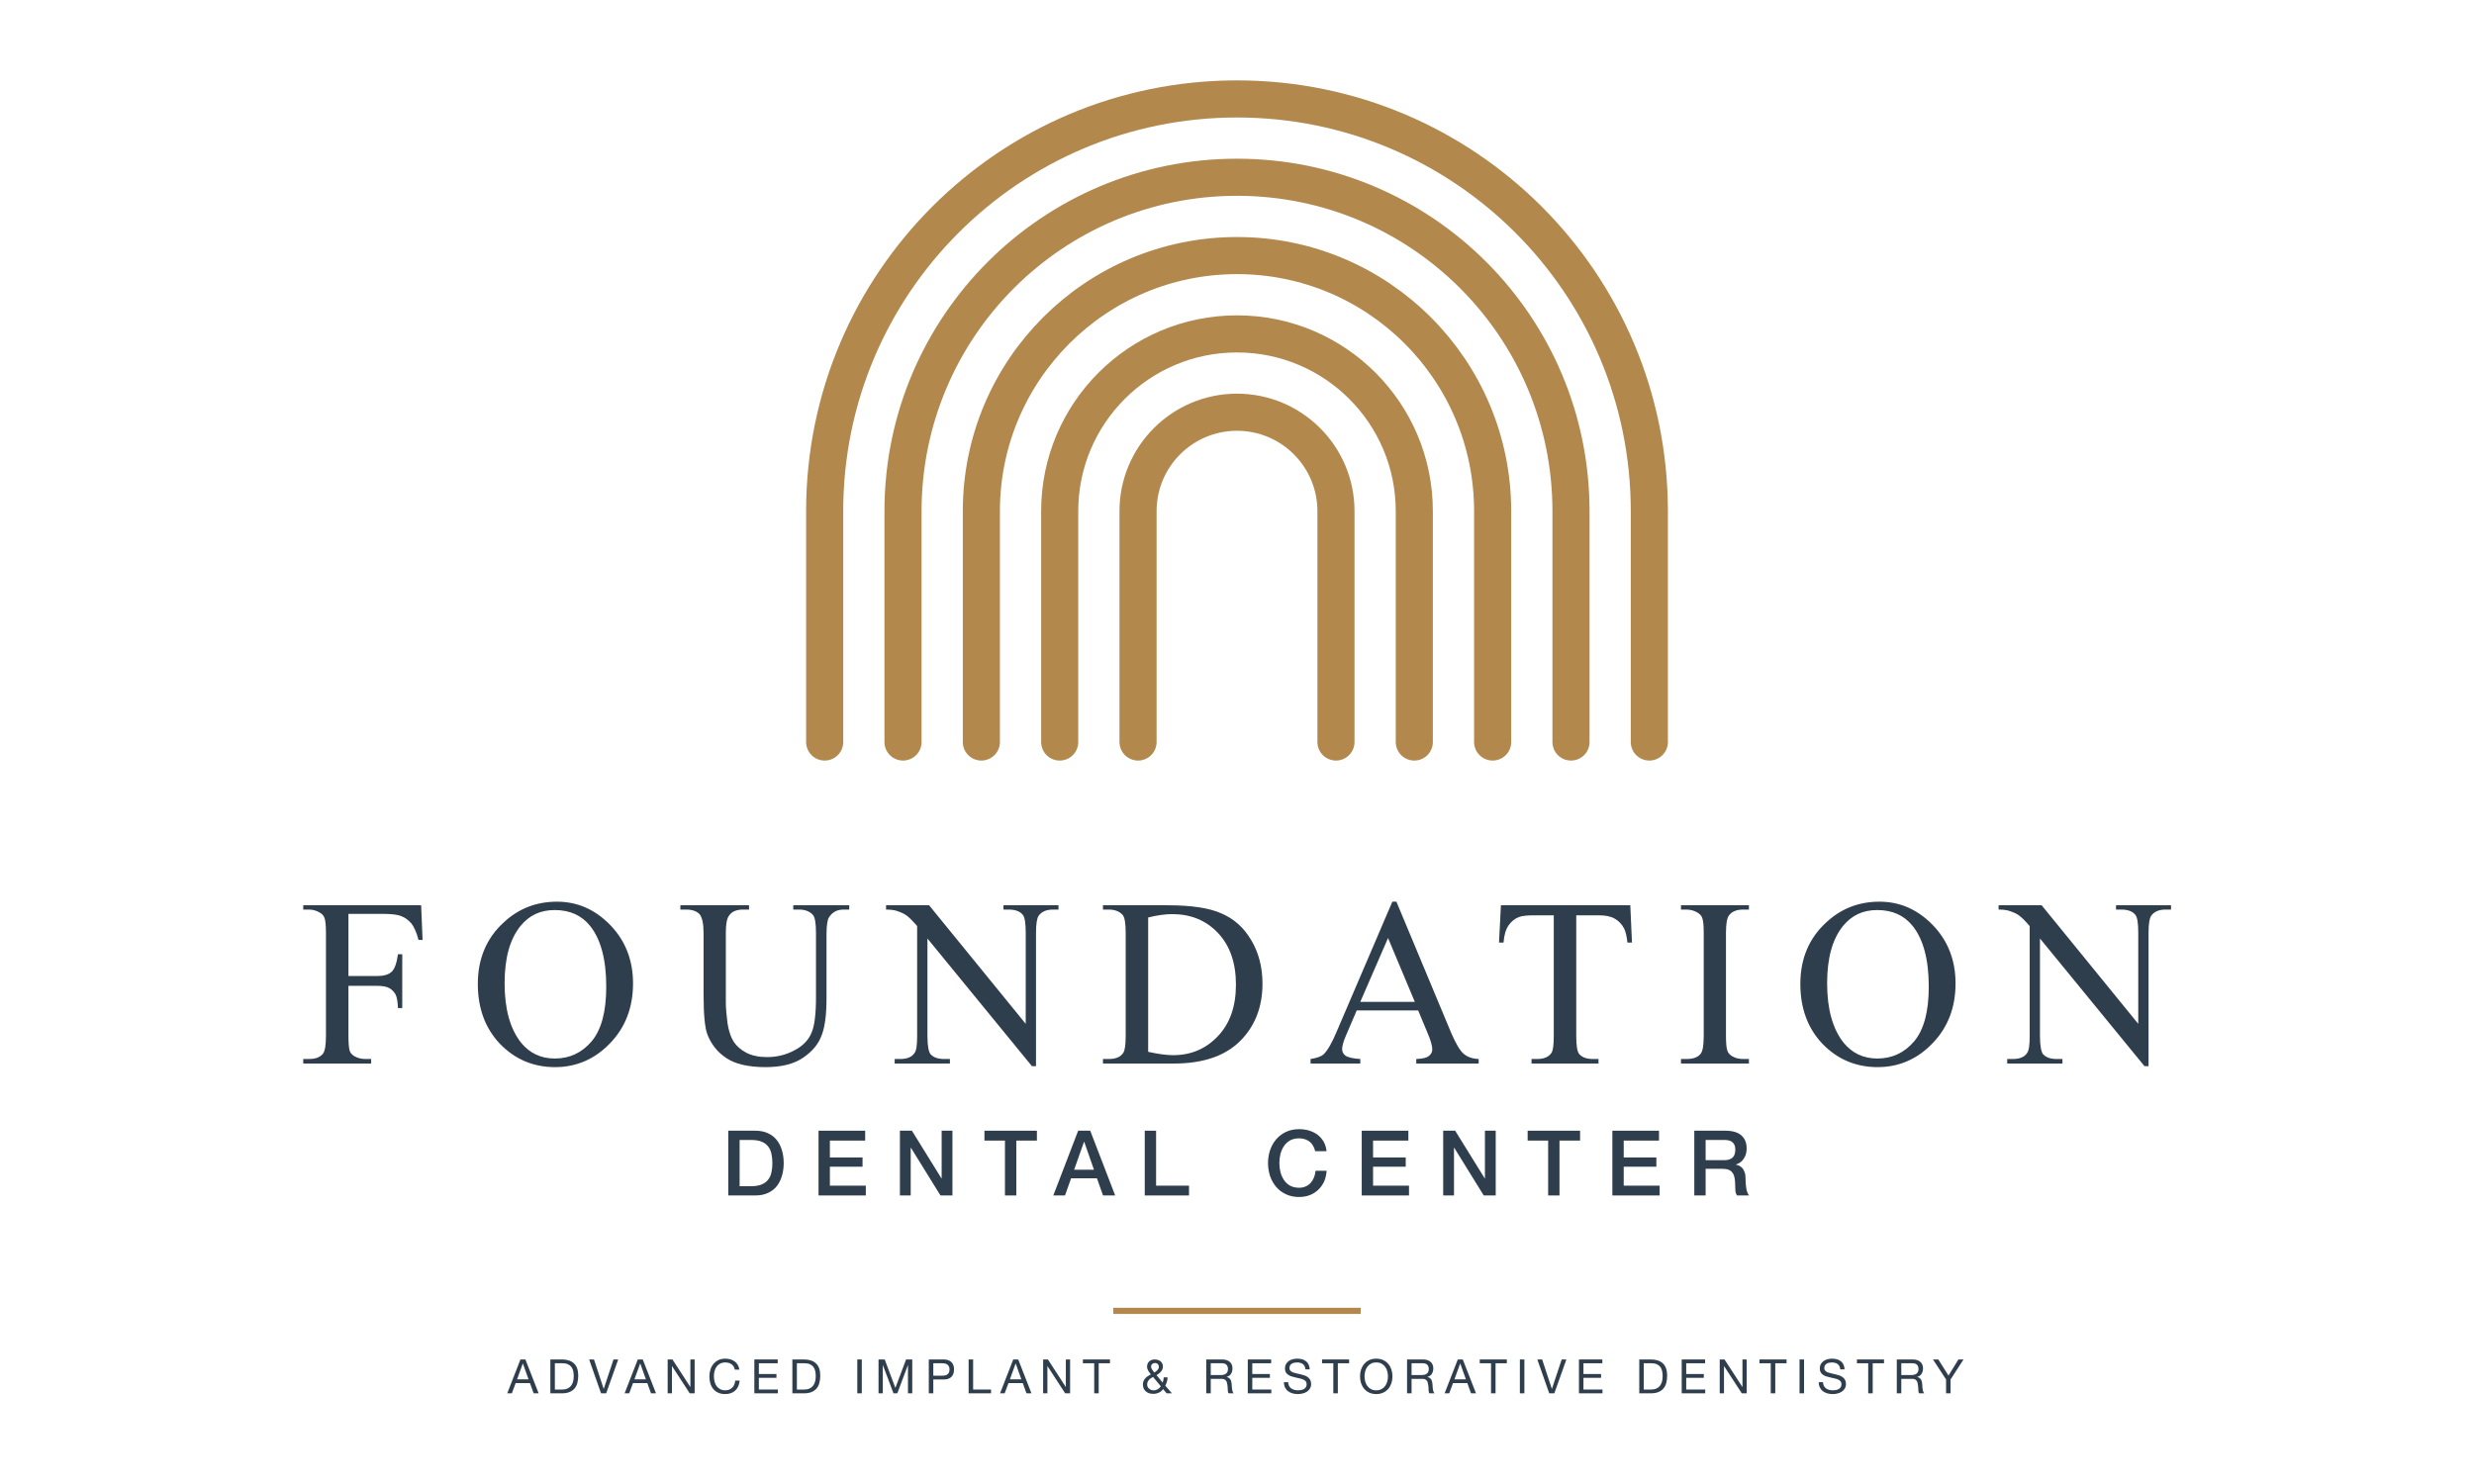
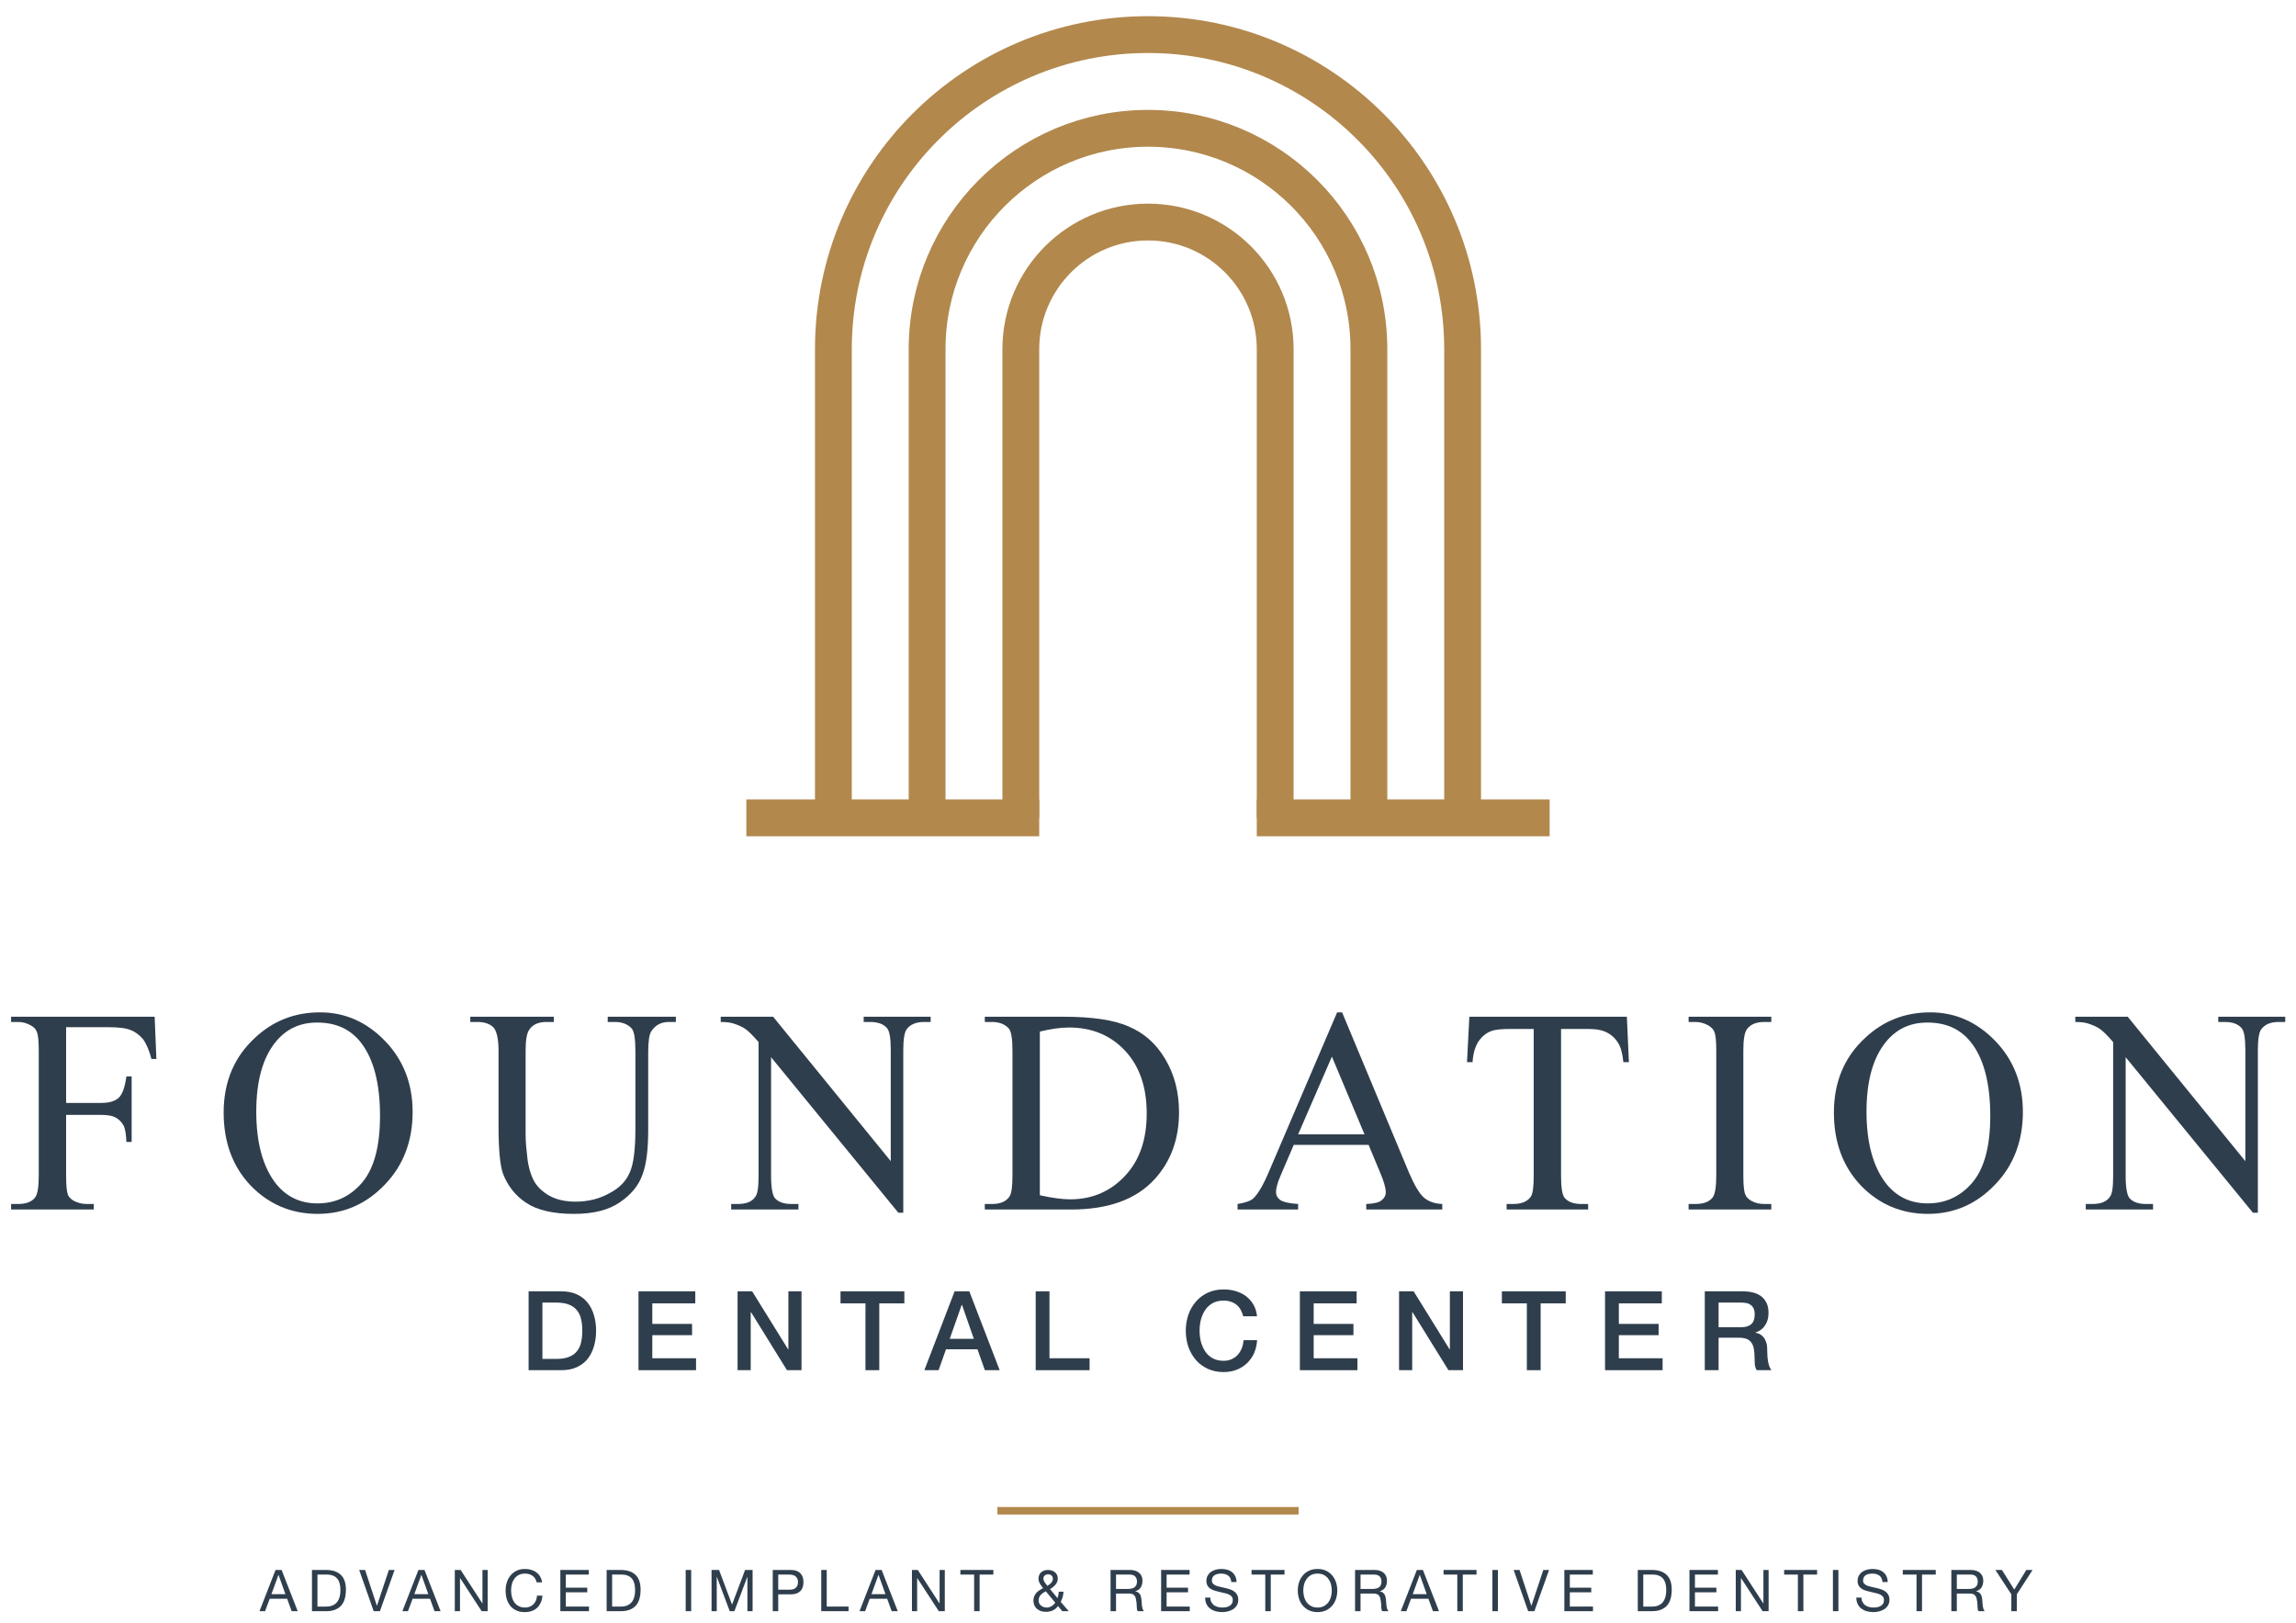
- <svg xmlns="http://www.w3.org/2000/svg" xmlns:xlink="http://www.w3.org/1999/xlink" version="1.1" width="450" height="270" viewBox="0 0 450 270">
+ <svg xmlns="http://www.w3.org/2000/svg" xmlns:xlink="http://www.w3.org/1999/xlink" version="1.1" width="343.000" height="242.333" viewBox="53.500 12.833 343.000 242.333">
  <defs>
    <path id="font_1_1" d="M.205 .626V.366H.325C.353 .366 .373 .372 .386 .384 .399 .397 .407 .421 .412 .457H.43V.232H.412C.411 .258 .408 .277 .402 .289 .395 .301 .386 .31 .375 .316 .364 .322 .347 .325 .325 .325H.205V.117C.205 .084 .207 .062 .211 .051 .214 .043 .221 .036 .231 .03 .246 .022 .261 .019 .276 .019H.3V0H.016V.019H.04C.067 .019 .087 .026 .099 .042 .107 .053 .111 .078 .111 .117V.545C.111 .578 .109 .6 .104 .611 .101 .619 .095 .626 .084 .632 .07 .64 .056 .644 .04 .644H.016V.662H.509L.515 .517H.498C.49 .548 .48 .57 .469 .585 .457 .599 .443 .61 .427 .616 .411 .623 .385 .626 .351 .626H.205Z" />
    <path id="font_1_2" d="M.366 .677C.452 .677 .526 .644 .589 .579 .652 .514 .684 .432 .684 .335 .684 .235 .652 .151 .588 .085 .525 .019 .448-.015 .358-.015 .267-.015 .19 .018 .128 .082 .066 .147 .035 .231 .035 .333 .035 .438 .071 .524 .143 .59 .205 .648 .279 .677 .366 .677M.356 .642C.297 .642 .25 .62 .214 .576 .169 .521 .147 .441 .147 .336 .147 .228 .17 .145 .216 .087 .252 .043 .299 .021 .357 .021 .419 .021 .47 .045 .511 .093 .552 .142 .572 .218 .572 .322 .572 .435 .549 .52 .505 .575 .469 .62 .42 .642 .356 .642Z" />
    <path id="font_1_3" d="M.477 .644V.662H.711V.644H.687C.66 .644 .64 .633 .626 .611 .62 .601 .616 .578 .616 .541V.273C.616 .207 .61 .155 .596 .119 .583 .082 .557 .051 .519 .025 .48-.002 .428-.015 .361-.015 .289-.015 .234-.002 .197 .023 .159 .048 .133 .082 .117 .124 .107 .153 .102 .207 .102 .287V.545C.102 .585 .096 .612 .085 .625 .073 .637 .055 .644 .03 .644H.005V.662H.292V.644H.266C.239 .644 .219 .635 .208 .618 .199 .606 .195 .582 .195 .545V.257C.195 .231 .198 .202 .202 .169 .207 .136 .216 .11 .228 .091 .24 .073 .258 .057 .281 .045 .305 .033 .333 .027 .367 .027 .41 .027 .449 .037 .483 .056 .518 .074 .541 .099 .553 .128 .566 .157 .572 .207 .572 .277V.545C.572 .586 .568 .612 .559 .622 .546 .636 .527 .644 .502 .644H.477Z" />
    <path id="font_1_4" d="M-.013 .662H.167L.571 .166V.547C.571 .588 .567 .613 .558 .623 .546 .637 .527 .644 .5 .644H.478V.662H.708V.644H.685C.657 .644 .637 .635 .625 .618 .618 .608 .614 .584 .614 .547V-.011H.597L.16 .523V.115C.16 .075 .165 .049 .173 .039 .186 .025 .205 .019 .23 .019H.254V0H.023V.019H.046C.075 .019 .095 .027 .106 .044 .114 .054 .117 .078 .117 .115V.575C.098 .597 .083 .612 .073 .619 .064 .626 .049 .633 .03 .639 .02 .642 .006 .644-.013 .644V.662Z" />
    <path id="font_1_5" d="M.017 0V.019H.042C.07 .019 .09 .027 .102 .045 .109 .056 .112 .08 .112 .117V.545C.112 .586 .108 .612 .099 .622 .086 .636 .067 .644 .042 .644H.017V.662H.287C.386 .662 .461 .651 .512 .628 .564 .606 .606 .569 .637 .516 .668 .464 .684 .403 .684 .334 .684 .242 .656 .165 .6 .104 .537 .035 .442 0 .313 0H.017M.206 .049C.247 .04 .282 .035 .31 .035 .386 .035 .448 .062 .498 .115 .548 .168 .573 .239 .573 .33 .573 .421 .548 .493 .498 .546 .448 .599 .384 .625 .306 .625 .277 .625 .243 .62 .206 .611V.049Z" />
    <path id="font_1_6" d="M.458 .222H.201L.156 .117C.145 .092 .14 .072 .14 .06 .14 .05 .144 .041 .154 .033 .164 .026 .184 .021 .216 .019V0H.008V.019C.035 .023 .053 .03 .062 .038 .078 .053 .097 .085 .117 .133L.35 .677H.367L.597 .126C.616 .082 .633 .054 .648 .041 .663 .028 .684 .02 .711 .019V0H.45V.019C.476 .02 .494 .024 .503 .032 .512 .039 .517 .048 .517 .059 .517 .073 .511 .096 .498 .126L.458 .222M.444 .258 .332 .525 .216 .258H.444Z" />
    <path id="font_1_7" d="M.579 .662 .586 .506H.567C.564 .534 .559 .553 .553 .565 .543 .584 .529 .598 .512 .607 .496 .616 .474 .62 .446 .62H.353V.115C.353 .075 .357 .049 .366 .039 .379 .025 .398 .019 .423 .019H.446V0H.166V.019H.189C.217 .019 .237 .027 .249 .044 .256 .054 .259 .078 .259 .115V.62H.18C.149 .62 .127 .618 .114 .613 .097 .607 .082 .595 .07 .578 .058 .56 .051 .536 .049 .506H.03L.038 .662H.579Z" />
    <path id="font_1_8" d="M.309 .019V0H.025V.019H.048C.076 .019 .096 .026 .108 .042 .116 .053 .12 .078 .12 .117V.545C.12 .578 .118 .6 .113 .611 .11 .619 .103 .626 .093 .632 .079 .64 .064 .644 .048 .644H.025V.662H.309V.644H.285C.258 .644 .238 .636 .226 .62 .217 .609 .213 .584 .213 .545V.117C.213 .084 .215 .062 .22 .051 .223 .043 .23 .036 .24 .03 .254 .022 .269 .019 .285 .019H.309Z" />
    <path id="font_2_1" d="M.076 .714H.372C.427 .714 .474 .705 .514 .686 .554 .667 .587 .642 .612 .609 .637 .577 .656 .539 .668 .496 .681 .453 .687 .406 .687 .357 .687 .308 .681 .261 .668 .218 .656 .175 .637 .137 .612 .104 .587 .072 .554 .047 .514 .028 .474 .009 .427 0 .372 0H.076V.714M.201 .102H.324C.373 .102 .413 .108 .443 .121 .475 .134 .499 .152 .516 .175 .534 .198 .546 .225 .552 .256 .559 .287 .562 .321 .562 .357 .562 .393 .559 .427 .552 .458 .546 .489 .534 .516 .516 .539 .499 .562 .475 .58 .443 .593 .413 .606 .373 .612 .324 .612H.201V.102Z" />
    <path id="font_2_2" d="M.076 .714H.59V.605H.201V.419H.561V.317H.201V.108H.597V0H.076V.714Z" />
    <path id="font_2_3" d="M.071 .714H.203L.529 .188H.531V.714H.65V0H.518L.193 .525H.19V0H.071V.714Z" />
    <path id="font_2_4" d="M.008 .714H.586V.605H.359V0H.234V.605H.008V.714Z" />
    <path id="font_2_5" d="M.267 .714H.4L.675 0H.541L.474 .189H.189L.122 0H-.007L.267 .714M.223 .284H.441L.334 .591H.331L.223 .284Z" />
    <path id="font_2_6" d="M.076 .714H.201V.108H.564V0H.076V.714Z" />
    <g id="font_3_0">
</g>
    <path id="font_2_7" d="M.558 .488C.553 .509 .545 .528 .536 .545 .527 .562 .515 .577 .5 .59 .485 .603 .468 .612 .448 .619 .429 .626 .406 .63 .38 .63 .342 .63 .309 .622 .281 .607 .254 .591 .231 .571 .214 .545 .197 .52 .184 .49 .175 .458 .167 .425 .163 .391 .163 .357 .163 .323 .167 .29 .175 .257 .184 .225 .197 .195 .214 .17 .231 .144 .254 .123 .281 .108 .309 .093 .342 .085 .38 .085 .408 .085 .433 .09 .454 .1 .475 .109 .494 .123 .509 .14 .524 .157 .536 .177 .545 .199 .554 .222 .559 .246 .562 .272H.684C.681 .23 .672 .191 .657 .155 .641 .12 .62 .09 .593 .064 .566 .038 .535 .018 .499 .004 .463-.01 .423-.017 .38-.017 .327-.017 .279-.007 .236 .013 .194 .033 .158 .059 .129 .093 .1 .127 .077 .167 .061 .212 .046 .258 .038 .306 .038 .357 .038 .408 .046 .456 .061 .501 .077 .547 .1 .586 .129 .62 .158 .654 .194 .681 .236 .701 .279 .721 .327 .731 .38 .731 .42 .731 .458 .726 .493 .715 .528 .704 .56 .688 .587 .667 .613 .646 .635 .621 .652 .591 .669 .561 .679 .527 .683 .488H.558Z" />
    <path id="font_2_8" d="M.076 .714H.417C.496 .714 .555 .697 .594 .663 .633 .629 .653 .582 .653 .521 .653 .487 .648 .459 .638 .436 .628 .414 .616 .396 .603 .382 .59 .369 .576 .359 .563 .353 .551 .347 .541 .343 .535 .341V.339C.546 .337 .557 .334 .569 .329 .582 .323 .593 .315 .604 .303 .615 .292 .623 .277 .63 .258 .638 .239 .641 .216 .641 .188 .641 .146 .644 .108 .65 .073 .657 .039 .667 .015 .68 0H.546C.537 .015 .531 .032 .529 .051 .528 .07 .527 .088 .527 .105 .527 .138 .525 .166 .521 .189 .517 .213 .51 .233 .499 .248 .488 .264 .474 .276 .455 .283 .437 .29 .414 .294 .385 .294H.201V0H.076V.714M.201 .389H.406C.446 .389 .476 .398 .497 .417 .518 .436 .528 .465 .528 .503 .528 .526 .525 .544 .518 .559 .511 .573 .502 .584 .49 .592 .479 .6 .466 .606 .451 .608 .435 .611 .42 .612 .404 .612H.201V.389Z" />
    <path id="font_4_1" d="M.201 .295 .322 .628H.324L.443 .295H.201M.272 .714-.006 0H.091L.171 .215H.473L.551 0H.656L.377 .714H.272Z" />
    <path id="font_4_2" d="M.173 .08V.634H.333C.377 .634 .414 .628 .444 .615 .474 .603 .498 .585 .518 .561 .537 .538 .55 .509 .559 .475 .567 .442 .571 .404 .571 .361 .571 .317 .566 .279 .557 .248 .549 .218 .537 .192 .523 .171 .509 .15 .493 .134 .475 .122 .458 .11 .44 .101 .422 .095 .404 .088 .387 .084 .371 .083 .355 .081 .342 .08 .331 .08H.173M.078 .714V0H.323C.382 0 .434 .008 .477 .025 .52 .042 .556 .066 .584 .097 .612 .129 .633 .168 .646 .214 .659 .261 .666 .314 .666 .374 .666 .489 .636 .574 .577 .63 .518 .686 .433 .714 .323 .714H.078Z" />
    <path id="font_4_3" d="M.359 0 .613 .714H.514L.308 .095H.306L.102 .714H0L.251 0H.359Z" />
    <path id="font_4_4" d="M.077 .714V0H.167V.573H.169L.542 0H.646V.714H.556V.135H.554L.178 .714H.077Z" />
    <path id="font_4_5" d="M.58 .499H.675C.67 .537 .658 .571 .641 .6 .624 .629 .602 .653 .576 .672 .55 .692 .52 .706 .487 .716 .454 .726 .418 .731 .381 .731 .326 .731 .278 .722 .235 .702 .193 .682 .158 .655 .13 .621 .101 .587 .08 .548 .065 .502 .05 .456 .043 .407 .043 .355 .043 .303 .05 .255 .063 .209 .077 .164 .098 .125 .125 .091 .152 .058 .187 .032 .228 .013 .269-.006 .318-.016 .373-.016 .464-.016 .536 .009 .589 .059 .642 .109 .673 .179 .682 .269H.587C.585 .24 .579 .213 .569 .187 .559 .162 .545 .14 .527 .122 .51 .104 .489 .089 .464 .079 .44 .069 .412 .063 .381 .063 .338 .063 .302 .071 .271 .087 .24 .103 .215 .125 .195 .152 .176 .179 .161 .211 .152 .247 .143 .283 .138 .322 .138 .362 .138 .4 .143 .436 .152 .47 .161 .505 .176 .536 .195 .563 .215 .59 .24 .611 .27 .627 .301 .643 .337 .651 .38 .651 .43 .651 .473 .639 .509 .613 .546 .588 .569 .55 .58 .499Z" />
    <path id="font_4_6" d="M.078 .714V0H.574V.08H.173V.327H.544V.407H.173V.634H.571V.714H.078Z" />
    <g id="font_5_0">
</g>
    <path id="font_4_7" d="M.082 .714V0H.177V.714H.082Z" />
    <path id="font_4_8" d="M.08 .714V0H.17V.594H.172L.395 0H.476L.699 .594H.701V0H.791V.714H.661L.435 .114 .21 .714H.08Z" />
    <path id="font_4_9" d="M.173 .372V.634H.359C.413 .634 .452 .623 .477 .6 .502 .578 .515 .546 .515 .503 .515 .46 .502 .428 .477 .405 .452 .382 .413 .371 .359 .372H.173M.078 .714V0H.173V.292H.391C.463 .291 .518 .31 .555 .347 .592 .384 .61 .436 .61 .503 .61 .57 .592 .621 .555 .658 .518 .695 .463 .714 .391 .714H.078Z" />
    <path id="font_4_10" d="M.078 .714V0H.551V.08H.173V.714H.078Z" />
    <path id="font_4_11" d="M.24 .634V0H.335V.634H.573V.714H.002V.634H.24Z" />
    <path id="font_4_12" d="M.275 .439C.267 .449 .259 .459 .251 .469 .243 .479 .236 .489 .229 .499 .222 .509 .217 .52 .212 .531 .208 .541 .206 .552 .206 .563 .206 .589 .215 .608 .232 .62 .249 .633 .268 .639 .288 .639 .313 .639 .333 .631 .348 .616 .363 .601 .37 .583 .37 .563 .37 .547 .367 .533 .361 .521 .355 .509 .347 .498 .338 .488 .329 .478 .318 .469 .307 .461 .296 .453 .285 .445 .275 .439M.458 .089 .534 0H.645L.506 .161C.513 .177 .52 .191 .525 .204 .53 .216 .535 .228 .538 .241 .542 .254 .545 .268 .548 .283 .55 .298 .552 .316 .554 .337H.473C.471 .3 .463 .263 .45 .226L.321 .383C.338 .393 .355 .404 .371 .417 .387 .429 .401 .443 .414 .458 .427 .473 .437 .49 .444 .508 .451 .527 .455 .547 .455 .568 .455 .592 .45 .613 .44 .631 .431 .65 .418 .665 .402 .677 .386 .69 .368 .699 .346 .705 .326 .711 .304 .714 .282 .714 .256 .714 .233 .71 .213 .702 .193 .694 .176 .683 .162 .669 .149 .656 .138 .64 .132 .622 .125 .605 .121 .586 .121 .567 .121 .549 .123 .533 .128 .518 .132 .504 .138 .49 .145 .477 .153 .465 .162 .452 .171 .439 .18 .426 .19 .413 .2 .399 .177 .387 .156 .374 .135 .361 .115 .347 .097 .332 .082 .315 .067 .298 .055 .278 .046 .257 .038 .236 .033 .211 .033 .183 .033 .168 .036 .15 .04 .128 .046 .106 .056 .085 .072 .064 .088 .044 .111 .026 .14 .011 .169-.003 .208-.011 .256-.011 .295-.011 .334-.002 .37 .014 .407 .031 .437 .056 .458 .089M.247 .345 .411 .148C.394 .122 .372 .102 .346 .086 .321 .071 .292 .063 .259 .063 .242 .063 .225 .066 .208 .072 .192 .078 .178 .087 .165 .097 .152 .107 .142 .12 .134 .135 .127 .15 .123 .166 .123 .184 .123 .206 .126 .224 .133 .24 .14 .256 .149 .27 .16 .282 .171 .295 .184 .306 .199 .316 .214 .326 .23 .336 .247 .345Z" />
    <path id="font_4_13" d="M.078 .714V0H.173V.305H.405C.428 .305 .447 .301 .461 .294 .475 .287 .486 .278 .495 .266 .504 .255 .51 .241 .514 .225 .518 .21 .521 .193 .524 .176 .527 .159 .529 .141 .53 .123 .531 .105 .531 .088 .532 .072 .533 .057 .534 .043 .536 .03 .539 .017 .543 .007 .55 0H.656C.646 .012 .639 .026 .633 .041 .629 .057 .625 .074 .622 .091 .619 .108 .618 .126 .617 .144 .616 .162 .615 .18 .614 .197 .612 .214 .609 .231 .605 .247 .602 .263 .596 .277 .589 .29 .581 .303 .57 .314 .557 .324 .544 .333 .528 .34 .507 .344V.346C.55 .358 .582 .38 .602 .413 .621 .445 .631 .483 .631 .527 .631 .585 .612 .631 .573 .664 .535 .697 .482 .714 .414 .714H.078M.371 .385H.173V.634H.409C.454 .634 .486 .622 .506 .6 .526 .577 .536 .548 .536 .512 .536 .486 .531 .465 .522 .448 .513 .432 .502 .419 .486 .409 .472 .4 .454 .393 .434 .39 .414 .386 .393 .385 .371 .385Z" />
    <path id="font_4_14" d="M.491 .505H.581C.58 .545 .572 .579 .558 .607 .545 .635 .526 .659 .502 .677 .479 .696 .451 .71 .42 .718 .389 .727 .355 .731 .318 .731 .285 .731 .253 .727 .222 .719 .191 .711 .164 .698 .139 .681 .115 .664 .096 .642 .081 .616 .066 .59 .059 .558 .059 .522 .059 .49 .066 .463 .079 .441 .092 .419 .109 .402 .131 .388 .152 .374 .177 .363 .204 .355 .231 .347 .259 .339 .288 .333 .316 .327 .344 .32 .371 .314 .398 .308 .423 .301 .445 .291 .466 .281 .484 .269 .497 .253 .51 .238 .516 .218 .516 .193 .516 .167 .511 .146 .5 .129 .489 .113 .475 .1 .458 .09 .441 .08 .421 .073 .4 .069 .378 .065 .356 .063 .335 .063 .308 .063 .282 .067 .257 .073 .232 .08 .209 .09 .19 .104 .171 .118 .156 .136 .145 .158 .133 .18 .127 .205 .127 .235H.037C.037 .192 .045 .155 .061 .123 .076 .091 .097 .065 .124 .045 .151 .025 .183 .009 .218-.001 .254-.011 .292-.016 .332-.016 .365-.016 .397-.012 .43-.004 .463 .004 .493 .016 .52 .033 .547 .05 .568 .072 .585 .099 .602 .126 .611 .158 .611 .196 .611 .232 .604 .261 .591 .284 .578 .308 .561 .327 .539 .342 .518 .358 .493 .37 .466 .379 .439 .388 .411 .396 .382 .402 .354 .409 .326 .415 .299 .421 .272 .427 .247 .434 .226 .442 .204 .451 .187 .462 .174 .476 .161 .49 .154 .507 .154 .529 .154 .553 .159 .572 .167 .588 .176 .604 .188 .616 .203 .625 .218 .635 .236 .641 .255 .645 .274 .649 .294 .651 .314 .651 .363 .651 .404 .64 .436 .617 .467 .594 .486 .557 .491 .505Z" />
    <path id="font_4_15" d="M.133 .357C.133 .393 .138 .429 .147 .464 .156 .499 .171 .53 .191 .558 .211 .586 .237 .609 .268 .626 .299 .643 .337 .651 .38 .651 .423 .651 .461 .643 .492 .626 .523 .609 .549 .586 .569 .558 .589 .53 .604 .499 .613 .464 .622 .429 .627 .393 .627 .357 .627 .321 .622 .286 .613 .251 .604 .216 .589 .184 .569 .156 .549 .128 .523 .106 .492 .089 .461 .072 .423 .063 .38 .063 .337 .063 .299 .072 .268 .089 .237 .106 .211 .128 .191 .156 .171 .184 .156 .216 .147 .251 .138 .286 .133 .321 .133 .357M.038 .357C.038 .309 .045 .262 .059 .217 .074 .172 .095 .132 .124 .097 .153 .063 .188 .035 .231 .015 .274-.005 .323-.016 .38-.016 .437-.016 .486-.005 .529 .015 .572 .035 .607 .063 .636 .097 .665 .132 .686 .172 .701 .217 .715 .262 .722 .309 .722 .357 .722 .406 .715 .453 .701 .498 .686 .543 .665 .583 .636 .617 .607 .652 .572 .68 .529 .7 .486 .721 .437 .731 .38 .731 .323 .731 .274 .721 .231 .7 .188 .68 .153 .652 .124 .617 .095 .583 .074 .543 .059 .498 .045 .453 .038 .406 .038 .357Z" />
    <path id="font_4_16" d="M.373 .292 .646 .714H.538L.329 .374 .115 .714H.002L.278 .292V0H.373V.292Z" />
  </defs>
  <g>
-     <path stroke-width="6.75" stroke-linecap="round" stroke-linejoin="round" fill="none" stroke="#b2884d" d="M207 135V93C207 83.059 215.059 75 225 75 234.941 75 243 83.059 243 93V135" />
-     <path stroke-width="6.75" stroke-linecap="round" stroke-linejoin="round" fill="none" stroke="#b2884d" d="M192.75 135V93C192.75 75.188 207.188 60.75 225 60.75 242.812 60.75 257.25 75.188 257.25 93V135" />
-     <path stroke-width="6.75" stroke-linecap="round" stroke-linejoin="round" fill="none" stroke="#b2884d" d="M178.5 135V93C178.5 67.32 199.32 46.5 225 46.5 250.68 46.5 271.5 67.32 271.5 93V135" />
-     <path stroke-width="6.75" stroke-linecap="round" stroke-linejoin="round" fill="none" stroke="#b2884d" d="M164.25 135V93C164.25 59.449 191.449 32.25 225 32.25 258.551 32.25 285.75 59.449 285.75 93V135" />
-     <path stroke-width="6.75" stroke-linecap="round" stroke-linejoin="round" fill="none" stroke="#b2884d" d="M150 135V93C150 51.578 183.578 18 225 18 266.422 18 300 51.578 300 93V135" />
+     <path d="M178 135 V65 A47 47 0 0 1 272 65 V135" fill="none" stroke="#b2884d" stroke-width="5.5" stroke-linejoin="miter" stroke-linecap="butt" />
+     <path d="M192 135 V65 A33 33 0 0 1 258 65 V135" fill="none" stroke="#b2884d" stroke-width="5.5" stroke-linejoin="miter" stroke-linecap="butt" />
+     <path d="M206 135 V65 A19 19 0 0 1 244 65 V135" fill="none" stroke="#b2884d" stroke-width="5.5" stroke-linejoin="miter" stroke-linecap="butt" />
+     <path d="M165 135 H208.75 M241.25 135 H285" fill="none" stroke="#b2884d" stroke-width="5.5" stroke-linejoin="miter" stroke-linecap="butt" />
    <use data-text="F" xlink:href="#font_1_1" transform="matrix(43.5,0,0,-43.5,54.46094,193.5017)" fill="#2f3e4d" />
    <use data-text="O" xlink:href="#font_1_2" transform="matrix(43.5,0,0,-43.5,85.38944,193.5017)" fill="#2f3e4d" />
    <use data-text="U" xlink:href="#font_1_3" transform="matrix(43.5,0,0,-43.5,123.5389,193.5017)" fill="#2f3e4d" />
    <use data-text="N" xlink:href="#font_1_4" transform="matrix(43.5,0,0,-43.5,161.732,193.5017)" fill="#2f3e4d" />
    <use data-text="D" xlink:href="#font_1_5" transform="matrix(43.5,0,0,-43.5,199.8814,193.5017)" fill="#2f3e4d" />
    <use data-text="A" xlink:href="#font_1_6" transform="matrix(43.5,0,0,-43.5,238.0309,193.5017)" fill="#2f3e4d" />
    <use data-text="T" xlink:href="#font_1_7" transform="matrix(43.5,0,0,-43.5,271.3519,193.5017)" fill="#2f3e4d" />
    <use data-text="I" xlink:href="#font_1_8" transform="matrix(43.5,0,0,-43.5,304.6729,193.5017)" fill="#2f3e4d" />
    <use data-text="O" xlink:href="#font_1_2" transform="matrix(43.5,0,0,-43.5,325.9444,193.5017)" fill="#2f3e4d" />
    <use data-text="N" xlink:href="#font_1_4" transform="matrix(43.5,0,0,-43.5,364.0939,193.5017)" fill="#2f3e4d" />
    <use data-text="D" xlink:href="#font_2_1" transform="matrix(16.5,0,0,-16.5,131.2149,217.5017)" fill="#2f3e4d" />
    <use data-text="E" xlink:href="#font_2_2" transform="matrix(16.5,0,0,-16.5,147.6323,217.5017)" fill="#2f3e4d" />
    <use data-text="N" xlink:href="#font_2_3" transform="matrix(16.5,0,0,-16.5,162.5154,217.5017)" fill="#2f3e4d" />
    <use data-text="T" xlink:href="#font_2_4" transform="matrix(16.5,0,0,-16.5,178.9329,217.5017)" fill="#2f3e4d" />
    <use data-text="A" xlink:href="#font_2_5" transform="matrix(16.5,0,0,-16.5,191.7038,217.5017)" fill="#2f3e4d" />
    <use data-text="L" xlink:href="#font_2_6" transform="matrix(16.5,0,0,-16.5,206.9664,217.5017)" fill="#2f3e4d" />
    <use data-text=" " xlink:href="#font_3_0" transform="matrix(16.5,0,0,-16.5,220.9254,217.5017)" fill="#2f3e4d" />
    <use data-text="C" xlink:href="#font_2_7" transform="matrix(16.5,0,0,-16.5,230.0169,217.5017)" fill="#2f3e4d" />
    <use data-text="E" xlink:href="#font_2_2" transform="matrix(16.5,0,0,-16.5,246.4344,217.5017)" fill="#2f3e4d" />
    <use data-text="N" xlink:href="#font_2_3" transform="matrix(16.5,0,0,-16.5,261.3338,217.5017)" fill="#2f3e4d" />
    <use data-text="T" xlink:href="#font_2_4" transform="matrix(16.5,0,0,-16.5,277.7348,217.5017)" fill="#2f3e4d" />
    <use data-text="E" xlink:href="#font_2_2" transform="matrix(16.5,0,0,-16.5,292.0238,217.5017)" fill="#2f3e4d" />
    <use data-text="R" xlink:href="#font_2_8" transform="matrix(16.5,0,0,-16.5,306.9233,217.5017)" fill="#2f3e4d" />
    <path stroke-width="1.125" stroke-linecap="butt" stroke-miterlimit="4" stroke-linejoin="miter" fill="none" stroke="#b2884d" d="M202.5 238.5H247.5" />
    <use data-text="A" xlink:href="#font_4_1" transform="matrix(8.625,0,0,-8.625,92.31641,253.5002)" fill="#2f3e4d" />
    <use data-text="D" xlink:href="#font_4_2" transform="matrix(8.625,0,0,-8.625,99.43203,253.5002)" fill="#2f3e4d" />
    <use data-text="V" xlink:href="#font_4_3" transform="matrix(8.625,0,0,-8.625,107.16,253.5002)" fill="#2f3e4d" />
    <use data-text="A" xlink:href="#font_4_1" transform="matrix(8.625,0,0,-8.625,113.6633,253.5002)" fill="#2f3e4d" />
    <use data-text="N" xlink:href="#font_4_4" transform="matrix(8.625,0,0,-8.625,120.7789,253.5002)" fill="#2f3e4d" />
    <use data-text="C" xlink:href="#font_4_5" transform="matrix(8.625,0,0,-8.625,128.6622,253.5002)" fill="#2f3e4d" />
    <use data-text="E" xlink:href="#font_4_6" transform="matrix(8.625,0,0,-8.625,136.5368,253.5002)" fill="#2f3e4d" />
    <use data-text="D" xlink:href="#font_4_2" transform="matrix(8.625,0,0,-8.625,143.454,253.5002)" fill="#2f3e4d" />
    <use data-text=" " xlink:href="#font_5_0" transform="matrix(8.625,0,0,-8.625,151.1734,253.5002)" fill="#2f3e4d" />
    <use data-text="I" xlink:href="#font_4_7" transform="matrix(8.625,0,0,-8.625,155.2272,253.5002)" fill="#2f3e4d" />
    <use data-text="M" xlink:href="#font_4_8" transform="matrix(8.625,0,0,-8.625,159.1084,253.5002)" fill="#2f3e4d" />
    <use data-text="P" xlink:href="#font_4_9" transform="matrix(8.625,0,0,-8.625,168.2681,253.5002)" fill="#2f3e4d" />
    <use data-text="L" xlink:href="#font_4_10" transform="matrix(8.625,0,0,-8.625,175.5132,253.5002)" fill="#2f3e4d" />
    <use data-text="A" xlink:href="#font_4_1" transform="matrix(8.625,0,0,-8.625,181.956,253.5002)" fill="#2f3e4d" />
    <use data-text="N" xlink:href="#font_4_4" transform="matrix(8.625,0,0,-8.625,189.0717,253.5002)" fill="#2f3e4d" />
    <use data-text="T" xlink:href="#font_4_11" transform="matrix(8.625,0,0,-8.625,196.9549,253.5002)" fill="#2f3e4d" />
    <use data-text=" " xlink:href="#font_5_0" transform="matrix(8.625,0,0,-8.625,203.553,253.5002)" fill="#2f3e4d" />
    <use data-text="&amp;" xlink:href="#font_4_12" transform="matrix(8.625,0,0,-8.625,207.5982,253.5002)" fill="#2f3e4d" />
    <use data-text=" " xlink:href="#font_5_0" transform="matrix(8.625,0,0,-8.625,214.6879,253.5002)" fill="#2f3e4d" />
    <use data-text="R" xlink:href="#font_4_13" transform="matrix(8.625,0,0,-8.625,218.733,253.5002)" fill="#2f3e4d" />
    <use data-text="E" xlink:href="#font_4_6" transform="matrix(8.625,0,0,-8.625,226.2885,253.5002)" fill="#2f3e4d" />
    <use data-text="S" xlink:href="#font_4_14" transform="matrix(8.625,0,0,-8.625,233.2144,253.5002)" fill="#2f3e4d" />
    <use data-text="T" xlink:href="#font_4_11" transform="matrix(8.625,0,0,-8.625,240.4508,253.5002)" fill="#2f3e4d" />
    <use data-text="O" xlink:href="#font_4_15" transform="matrix(8.625,0,0,-8.625,247.0489,253.5002)" fill="#2f3e4d" />
    <use data-text="R" xlink:href="#font_4_13" transform="matrix(8.625,0,0,-8.625,255.2599,253.5002)" fill="#2f3e4d" />
    <use data-text="A" xlink:href="#font_4_1" transform="matrix(8.625,0,0,-8.625,262.8154,253.5002)" fill="#2f3e4d" />
    <use data-text="T" xlink:href="#font_4_11" transform="matrix(8.625,0,0,-8.625,269.1375,253.5002)" fill="#2f3e4d" />
    <use data-text="I" xlink:href="#font_4_7" transform="matrix(8.625,0,0,-8.625,275.7442,253.5002)" fill="#2f3e4d" />
    <use data-text="V" xlink:href="#font_4_3" transform="matrix(8.625,0,0,-8.625,279.6255,253.5002)" fill="#2f3e4d" />
    <use data-text="E" xlink:href="#font_4_6" transform="matrix(8.625,0,0,-8.625,286.5255,253.5002)" fill="#2f3e4d" />
    <use data-text=" " xlink:href="#font_5_0" transform="matrix(8.625,0,0,-8.625,293.4514,253.5002)" fill="#2f3e4d" />
    <use data-text="D" xlink:href="#font_4_2" transform="matrix(8.625,0,0,-8.625,297.4965,253.5002)" fill="#2f3e4d" />
    <use data-text="E" xlink:href="#font_4_6" transform="matrix(8.625,0,0,-8.625,305.2158,253.5002)" fill="#2f3e4d" />
    <use data-text="N" xlink:href="#font_4_4" transform="matrix(8.625,0,0,-8.625,312.1417,253.5002)" fill="#2f3e4d" />
    <use data-text="T" xlink:href="#font_4_11" transform="matrix(8.625,0,0,-8.625,320.0163,253.5002)" fill="#2f3e4d" />
    <use data-text="I" xlink:href="#font_4_7" transform="matrix(8.625,0,0,-8.625,326.6144,253.5002)" fill="#2f3e4d" />
    <use data-text="S" xlink:href="#font_4_14" transform="matrix(8.625,0,0,-8.625,330.4957,253.5002)" fill="#2f3e4d" />
    <use data-text="T" xlink:href="#font_4_11" transform="matrix(8.625,0,0,-8.625,337.7407,253.5002)" fill="#2f3e4d" />
    <use data-text="R" xlink:href="#font_4_13" transform="matrix(8.625,0,0,-8.625,344.3388,253.5002)" fill="#2f3e4d" />
    <use data-text="Y" xlink:href="#font_4_16" transform="matrix(8.625,0,0,-8.625,351.5752,253.5002)" fill="#2f3e4d" />
  </g>
</svg>
